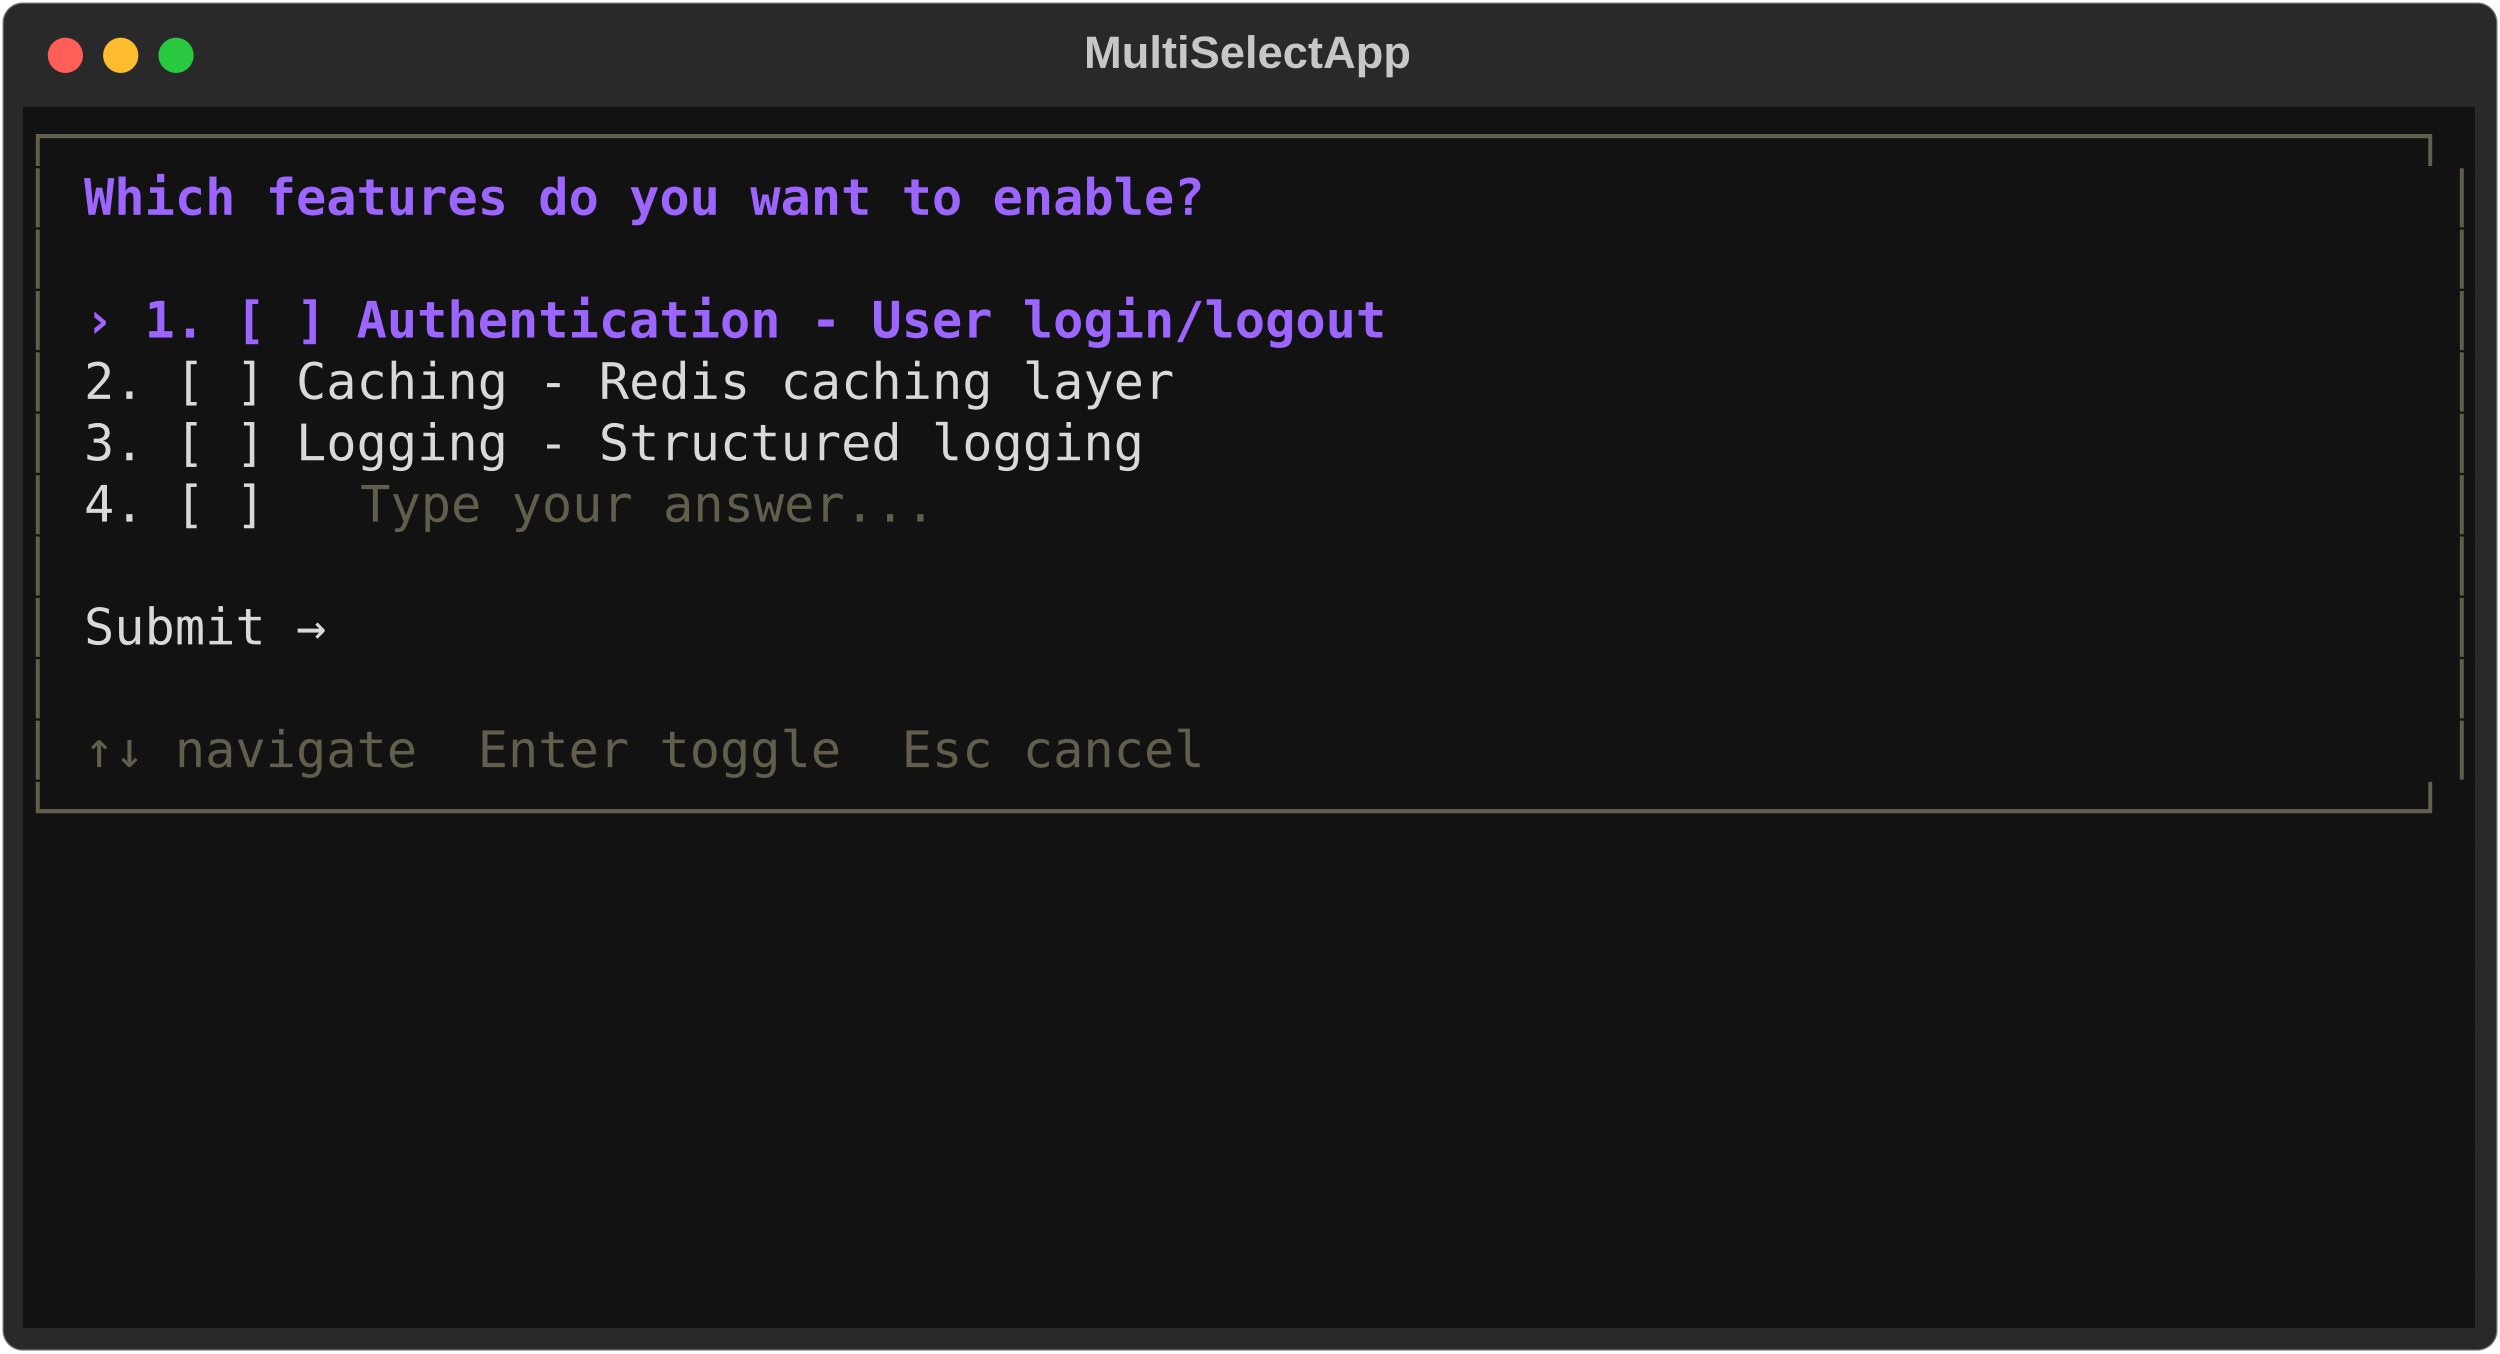
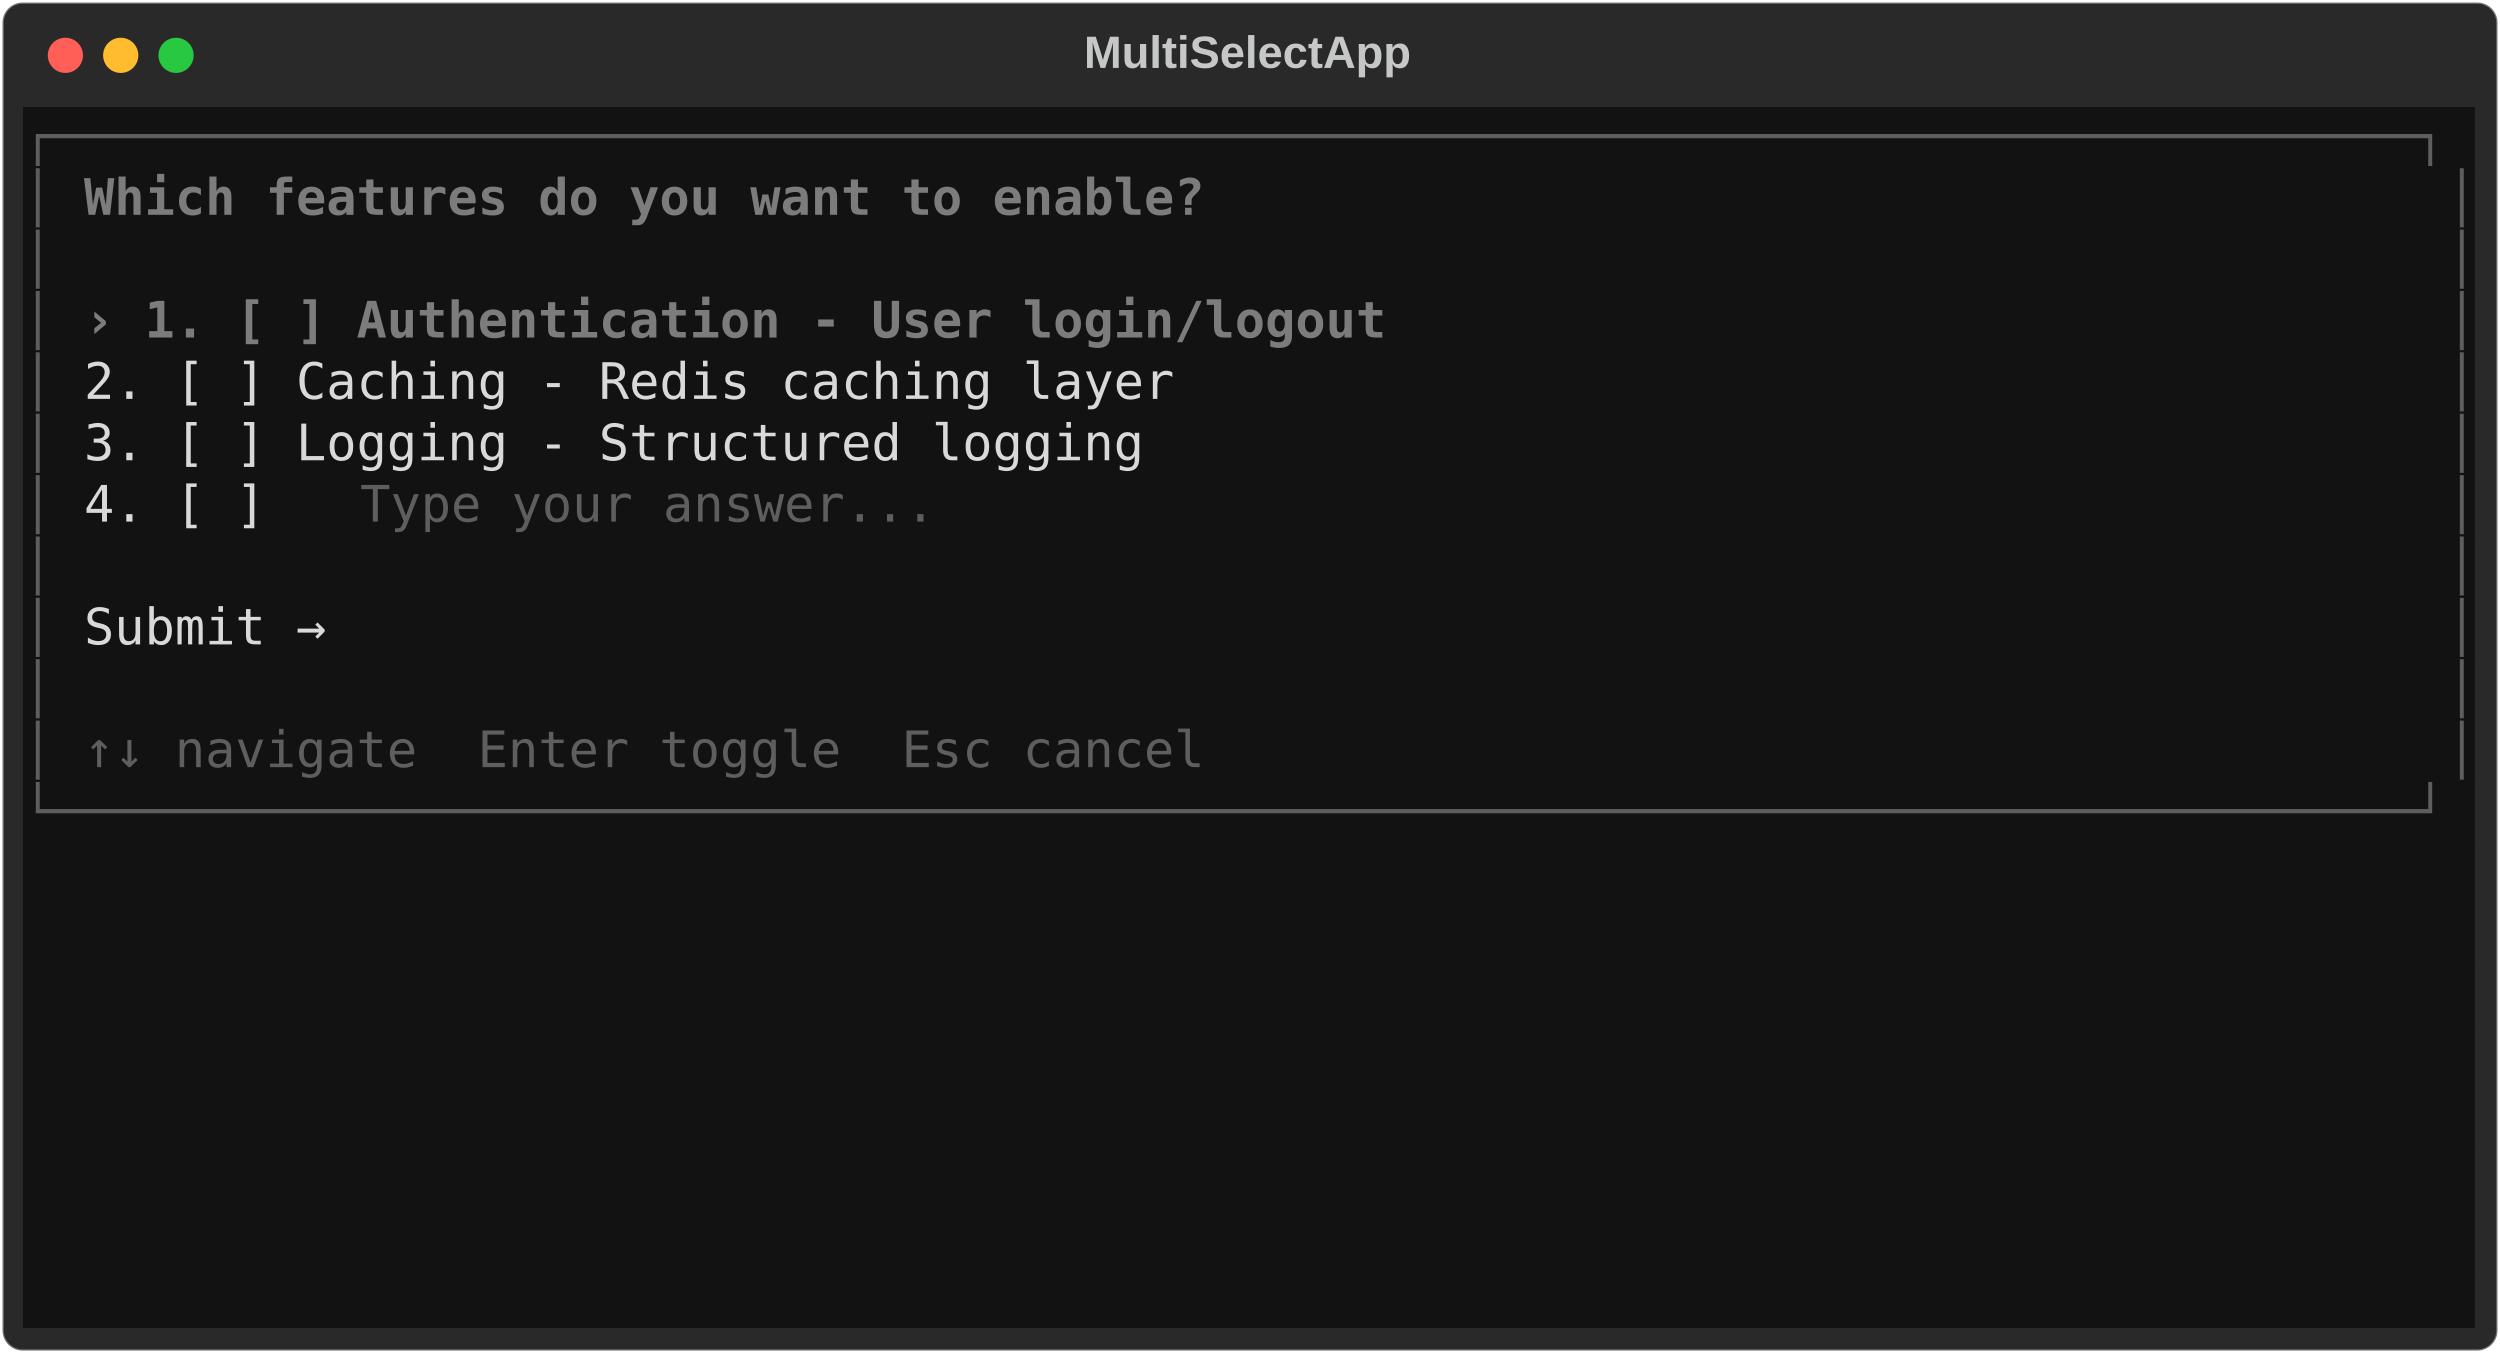
<svg xmlns="http://www.w3.org/2000/svg" class="rich-terminal" viewBox="0 0 994 538.0">
  <style>

    @font-face {
        font-family: "Fira Code";
        src: local("FiraCode-Regular"),
                url("https://cdnjs.cloudflare.com/ajax/libs/firacode/6.2.0/woff2/FiraCode-Regular.woff2") format("woff2"),
                url("https://cdnjs.cloudflare.com/ajax/libs/firacode/6.2.0/woff/FiraCode-Regular.woff") format("woff");
        font-style: normal;
        font-weight: 400;
    }
    @font-face {
        font-family: "Fira Code";
        src: local("FiraCode-Bold"),
                url("https://cdnjs.cloudflare.com/ajax/libs/firacode/6.2.0/woff2/FiraCode-Bold.woff2") format("woff2"),
                url("https://cdnjs.cloudflare.com/ajax/libs/firacode/6.2.0/woff/FiraCode-Bold.woff") format("woff");
        font-style: bold;
        font-weight: 700;
    }

    .terminal-matrix {
        font-family: Fira Code, monospace;
        font-size: 20px;
        line-height: 24.4px;
        font-variant-east-asian: full-width;
    }

    .terminal-title {
        font-size: 18px;
        font-weight: bold;
        font-family: arial;
    }

-     .terminal-r1 { fill: #625e4c }
+     .terminal-r1 { fill: #5e5e5e }
.terminal-r2 { fill: #c5c8c6 }
- .terminal-r3 { fill: #9d65ff;font-weight: bold }
+ .terminal-r3 { fill: #7c7c7c;font-weight: bold }
.terminal-r4 { fill: #d9d9d9 }
    </style>
  <defs>
    <clipPath id="terminal-clip-terminal">
      <rect x="0" y="0" width="975.0" height="487.0" />
    </clipPath>
    <clipPath id="terminal-line-0">
      <rect x="0" y="1.5" width="976" height="24.65" />
    </clipPath>
    <clipPath id="terminal-line-1">
      <rect x="0" y="25.9" width="976" height="24.65" />
    </clipPath>
    <clipPath id="terminal-line-2">
      <rect x="0" y="50.3" width="976" height="24.65" />
    </clipPath>
    <clipPath id="terminal-line-3">
      <rect x="0" y="74.7" width="976" height="24.65" />
    </clipPath>
    <clipPath id="terminal-line-4">
      <rect x="0" y="99.1" width="976" height="24.65" />
    </clipPath>
    <clipPath id="terminal-line-5">
      <rect x="0" y="123.5" width="976" height="24.65" />
    </clipPath>
    <clipPath id="terminal-line-6">
      <rect x="0" y="147.9" width="976" height="24.65" />
    </clipPath>
    <clipPath id="terminal-line-7">
      <rect x="0" y="172.3" width="976" height="24.65" />
    </clipPath>
    <clipPath id="terminal-line-8">
      <rect x="0" y="196.7" width="976" height="24.65" />
    </clipPath>
    <clipPath id="terminal-line-9">
      <rect x="0" y="221.1" width="976" height="24.65" />
    </clipPath>
    <clipPath id="terminal-line-10">
      <rect x="0" y="245.5" width="976" height="24.65" />
    </clipPath>
    <clipPath id="terminal-line-11">
      <rect x="0" y="269.9" width="976" height="24.65" />
    </clipPath>
    <clipPath id="terminal-line-12">
      <rect x="0" y="294.3" width="976" height="24.65" />
    </clipPath>
    <clipPath id="terminal-line-13">
      <rect x="0" y="318.7" width="976" height="24.65" />
    </clipPath>
    <clipPath id="terminal-line-14">
      <rect x="0" y="343.1" width="976" height="24.65" />
    </clipPath>
    <clipPath id="terminal-line-15">
      <rect x="0" y="367.5" width="976" height="24.65" />
    </clipPath>
    <clipPath id="terminal-line-16">
      <rect x="0" y="391.9" width="976" height="24.65" />
    </clipPath>
    <clipPath id="terminal-line-17">
      <rect x="0" y="416.3" width="976" height="24.65" />
    </clipPath>
    <clipPath id="terminal-line-18">
      <rect x="0" y="440.7" width="976" height="24.65" />
    </clipPath>
  </defs>
  <rect fill="#292929" stroke="rgba(255,255,255,0.35)" stroke-width="1" x="1" y="1" width="992" height="536" rx="8" />
  <text class="terminal-title" fill="#c5c8c6" text-anchor="middle" x="496" y="27">MultiSelectApp</text>
  <g transform="translate(26,22)">
    <circle cx="0" cy="0" r="7" fill="#ff5f57" />
    <circle cx="22" cy="0" r="7" fill="#febc2e" />
    <circle cx="44" cy="0" r="7" fill="#28c840" />
  </g>
  <g transform="translate(9, 41)" clip-path="url(#terminal-clip-terminal)">
    <rect fill="#121212" x="0" y="1.5" width="976" height="24.65" shape-rendering="crispEdges" />
    <rect fill="#121212" x="0" y="25.9" width="12.2" height="24.65" shape-rendering="crispEdges" />
    <rect fill="#121212" x="12.2" y="25.9" width="12.2" height="24.65" shape-rendering="crispEdges" />
    <rect fill="#121212" x="24.4" y="25.9" width="451.4" height="24.65" shape-rendering="crispEdges" />
    <rect fill="#121212" x="475.8" y="25.9" width="488" height="24.65" shape-rendering="crispEdges" />
    <rect fill="#121212" x="963.8" y="25.9" width="12.2" height="24.65" shape-rendering="crispEdges" />
    <rect fill="#121212" x="0" y="50.3" width="12.2" height="24.65" shape-rendering="crispEdges" />
    <rect fill="#121212" x="12.2" y="50.3" width="951.6" height="24.65" shape-rendering="crispEdges" />
    <rect fill="#121212" x="963.8" y="50.3" width="12.2" height="24.65" shape-rendering="crispEdges" />
    <rect fill="#121212" x="0" y="74.7" width="12.2" height="24.65" shape-rendering="crispEdges" />
    <rect fill="#121212" x="12.2" y="74.7" width="12.2" height="24.65" shape-rendering="crispEdges" />
    <rect fill="#121212" x="24.4" y="74.7" width="524.6" height="24.65" shape-rendering="crispEdges" />
    <rect fill="#121212" x="549" y="74.7" width="414.8" height="24.65" shape-rendering="crispEdges" />
    <rect fill="#121212" x="963.8" y="74.7" width="12.2" height="24.65" shape-rendering="crispEdges" />
    <rect fill="#121212" x="0" y="99.1" width="12.2" height="24.65" shape-rendering="crispEdges" />
    <rect fill="#121212" x="12.2" y="99.1" width="12.2" height="24.65" shape-rendering="crispEdges" />
    <rect fill="#121212" x="24.4" y="99.1" width="463.6" height="24.65" shape-rendering="crispEdges" />
    <rect fill="#121212" x="488" y="99.1" width="475.8" height="24.65" shape-rendering="crispEdges" />
    <rect fill="#121212" x="963.8" y="99.1" width="12.2" height="24.65" shape-rendering="crispEdges" />
    <rect fill="#121212" x="0" y="123.5" width="12.2" height="24.65" shape-rendering="crispEdges" />
    <rect fill="#121212" x="12.2" y="123.5" width="12.2" height="24.65" shape-rendering="crispEdges" />
    <rect fill="#121212" x="24.4" y="123.5" width="451.4" height="24.65" shape-rendering="crispEdges" />
    <rect fill="#121212" x="475.8" y="123.5" width="488" height="24.65" shape-rendering="crispEdges" />
    <rect fill="#121212" x="963.8" y="123.5" width="12.2" height="24.65" shape-rendering="crispEdges" />
    <rect fill="#121212" x="0" y="147.9" width="12.2" height="24.65" shape-rendering="crispEdges" />
    <rect fill="#121212" x="12.2" y="147.9" width="12.2" height="24.65" shape-rendering="crispEdges" />
    <rect fill="#121212" x="24.4" y="147.9" width="109.8" height="24.65" shape-rendering="crispEdges" />
    <rect fill="#121212" x="134.2" y="147.9" width="231.8" height="24.65" shape-rendering="crispEdges" />
    <rect fill="#121212" x="366" y="147.9" width="597.8" height="24.65" shape-rendering="crispEdges" />
    <rect fill="#121212" x="963.8" y="147.9" width="12.2" height="24.65" shape-rendering="crispEdges" />
    <rect fill="#121212" x="0" y="172.3" width="12.2" height="24.65" shape-rendering="crispEdges" />
    <rect fill="#121212" x="12.2" y="172.3" width="951.6" height="24.65" shape-rendering="crispEdges" />
    <rect fill="#121212" x="963.8" y="172.3" width="12.2" height="24.65" shape-rendering="crispEdges" />
    <rect fill="#121212" x="0" y="196.7" width="12.2" height="24.65" shape-rendering="crispEdges" />
    <rect fill="#121212" x="12.2" y="196.7" width="12.2" height="24.65" shape-rendering="crispEdges" />
    <rect fill="#121212" x="24.4" y="196.7" width="158.6" height="24.65" shape-rendering="crispEdges" />
    <rect fill="#121212" x="183" y="196.7" width="780.8" height="24.65" shape-rendering="crispEdges" />
    <rect fill="#121212" x="963.8" y="196.7" width="12.2" height="24.65" shape-rendering="crispEdges" />
    <rect fill="#121212" x="0" y="221.1" width="12.2" height="24.65" shape-rendering="crispEdges" />
    <rect fill="#121212" x="12.2" y="221.1" width="951.6" height="24.65" shape-rendering="crispEdges" />
    <rect fill="#121212" x="963.8" y="221.1" width="12.2" height="24.65" shape-rendering="crispEdges" />
    <rect fill="#121212" x="0" y="245.5" width="12.2" height="24.65" shape-rendering="crispEdges" />
    <rect fill="#121212" x="12.2" y="245.5" width="12.2" height="24.65" shape-rendering="crispEdges" />
    <rect fill="#121212" x="24.4" y="245.5" width="451.4" height="24.65" shape-rendering="crispEdges" />
    <rect fill="#121212" x="475.8" y="245.5" width="488" height="24.65" shape-rendering="crispEdges" />
    <rect fill="#121212" x="963.8" y="245.5" width="12.2" height="24.65" shape-rendering="crispEdges" />
    <rect fill="#121212" x="0" y="269.9" width="976" height="24.65" shape-rendering="crispEdges" />
    <rect fill="#121212" x="0" y="294.3" width="976" height="24.65" shape-rendering="crispEdges" />
    <rect fill="#121212" x="0" y="318.7" width="976" height="24.65" shape-rendering="crispEdges" />
    <rect fill="#121212" x="0" y="343.1" width="976" height="24.65" shape-rendering="crispEdges" />
    <rect fill="#121212" x="0" y="367.5" width="976" height="24.65" shape-rendering="crispEdges" />
    <rect fill="#121212" x="0" y="391.9" width="976" height="24.65" shape-rendering="crispEdges" />
    <rect fill="#121212" x="0" y="416.3" width="976" height="24.65" shape-rendering="crispEdges" />
    <rect fill="#121212" x="0" y="440.7" width="976" height="24.65" shape-rendering="crispEdges" />
    <rect fill="#121212" x="0" y="465.1" width="976" height="24.65" shape-rendering="crispEdges" />
    <g class="terminal-matrix">
      <text class="terminal-r1" x="0" y="20" textLength="976" clip-path="url(#terminal-line-0)">┌──────────────────────────────────────────────────────────────────────────────┐</text>
      <text class="terminal-r2" x="976" y="20" textLength="12.2" clip-path="url(#terminal-line-0)">
</text>
      <text class="terminal-r1" x="0" y="44.4" textLength="12.2" clip-path="url(#terminal-line-1)">│</text>
      <text class="terminal-r3" x="24.4" y="44.4" textLength="451.4" clip-path="url(#terminal-line-1)">Which features do you want to enable?</text>
      <text class="terminal-r1" x="963.8" y="44.4" textLength="12.2" clip-path="url(#terminal-line-1)">│</text>
      <text class="terminal-r2" x="976" y="44.4" textLength="12.2" clip-path="url(#terminal-line-1)">
</text>
      <text class="terminal-r1" x="0" y="68.8" textLength="12.2" clip-path="url(#terminal-line-2)">│</text>
      <text class="terminal-r1" x="963.8" y="68.8" textLength="12.2" clip-path="url(#terminal-line-2)">│</text>
      <text class="terminal-r2" x="976" y="68.8" textLength="12.2" clip-path="url(#terminal-line-2)">
</text>
      <text class="terminal-r1" x="0" y="93.2" textLength="12.2" clip-path="url(#terminal-line-3)">│</text>
      <text class="terminal-r3" x="24.4" y="93.2" textLength="524.6" clip-path="url(#terminal-line-3)">› 1. [ ] Authentication - User login/logout</text>
      <text class="terminal-r1" x="963.8" y="93.2" textLength="12.2" clip-path="url(#terminal-line-3)">│</text>
      <text class="terminal-r2" x="976" y="93.2" textLength="12.2" clip-path="url(#terminal-line-3)">
</text>
      <text class="terminal-r1" x="0" y="117.6" textLength="12.2" clip-path="url(#terminal-line-4)">│</text>
      <text class="terminal-r4" x="24.4" y="117.6" textLength="463.6" clip-path="url(#terminal-line-4)">  2. [ ] Caching - Redis caching layer</text>
      <text class="terminal-r1" x="963.8" y="117.6" textLength="12.2" clip-path="url(#terminal-line-4)">│</text>
      <text class="terminal-r2" x="976" y="117.6" textLength="12.2" clip-path="url(#terminal-line-4)">
</text>
      <text class="terminal-r1" x="0" y="142" textLength="12.2" clip-path="url(#terminal-line-5)">│</text>
      <text class="terminal-r4" x="24.4" y="142" textLength="451.4" clip-path="url(#terminal-line-5)">  3. [ ] Logging - Structured logging</text>
      <text class="terminal-r1" x="963.8" y="142" textLength="12.2" clip-path="url(#terminal-line-5)">│</text>
      <text class="terminal-r2" x="976" y="142" textLength="12.2" clip-path="url(#terminal-line-5)">
</text>
      <text class="terminal-r1" x="0" y="166.4" textLength="12.2" clip-path="url(#terminal-line-6)">│</text>
      <text class="terminal-r4" x="24.4" y="166.4" textLength="109.8" clip-path="url(#terminal-line-6)">  4. [ ] </text>
      <text class="terminal-r1" x="134.2" y="166.4" textLength="231.8" clip-path="url(#terminal-line-6)">Type your answer...</text>
      <text class="terminal-r1" x="963.8" y="166.4" textLength="12.2" clip-path="url(#terminal-line-6)">│</text>
      <text class="terminal-r2" x="976" y="166.4" textLength="12.2" clip-path="url(#terminal-line-6)">
</text>
      <text class="terminal-r1" x="0" y="190.8" textLength="12.2" clip-path="url(#terminal-line-7)">│</text>
      <text class="terminal-r1" x="963.8" y="190.8" textLength="12.2" clip-path="url(#terminal-line-7)">│</text>
      <text class="terminal-r2" x="976" y="190.8" textLength="12.2" clip-path="url(#terminal-line-7)">
</text>
      <text class="terminal-r1" x="0" y="215.2" textLength="12.2" clip-path="url(#terminal-line-8)">│</text>
      <text class="terminal-r4" x="24.4" y="215.2" textLength="158.6" clip-path="url(#terminal-line-8)">     Submit →</text>
      <text class="terminal-r1" x="963.8" y="215.2" textLength="12.2" clip-path="url(#terminal-line-8)">│</text>
      <text class="terminal-r2" x="976" y="215.2" textLength="12.2" clip-path="url(#terminal-line-8)">
</text>
      <text class="terminal-r1" x="0" y="239.6" textLength="12.2" clip-path="url(#terminal-line-9)">│</text>
      <text class="terminal-r1" x="963.8" y="239.6" textLength="12.2" clip-path="url(#terminal-line-9)">│</text>
      <text class="terminal-r2" x="976" y="239.6" textLength="12.2" clip-path="url(#terminal-line-9)">
</text>
      <text class="terminal-r1" x="0" y="264" textLength="12.2" clip-path="url(#terminal-line-10)">│</text>
      <text class="terminal-r1" x="24.4" y="264" textLength="451.4" clip-path="url(#terminal-line-10)">↑↓ navigate  Enter toggle  Esc cancel</text>
      <text class="terminal-r1" x="963.8" y="264" textLength="12.2" clip-path="url(#terminal-line-10)">│</text>
      <text class="terminal-r2" x="976" y="264" textLength="12.2" clip-path="url(#terminal-line-10)">
</text>
      <text class="terminal-r1" x="0" y="288.4" textLength="976" clip-path="url(#terminal-line-11)">└──────────────────────────────────────────────────────────────────────────────┘</text>
      <text class="terminal-r2" x="976" y="288.4" textLength="12.2" clip-path="url(#terminal-line-11)">
</text>
      <text class="terminal-r2" x="976" y="312.8" textLength="12.2" clip-path="url(#terminal-line-12)">
</text>
      <text class="terminal-r2" x="976" y="337.2" textLength="12.2" clip-path="url(#terminal-line-13)">
</text>
      <text class="terminal-r2" x="976" y="361.6" textLength="12.2" clip-path="url(#terminal-line-14)">
</text>
      <text class="terminal-r2" x="976" y="386" textLength="12.2" clip-path="url(#terminal-line-15)">
</text>
      <text class="terminal-r2" x="976" y="410.4" textLength="12.2" clip-path="url(#terminal-line-16)">
</text>
      <text class="terminal-r2" x="976" y="434.8" textLength="12.2" clip-path="url(#terminal-line-17)">
</text>
      <text class="terminal-r2" x="976" y="459.2" textLength="12.2" clip-path="url(#terminal-line-18)">
</text>
    </g>
  </g>
</svg>
